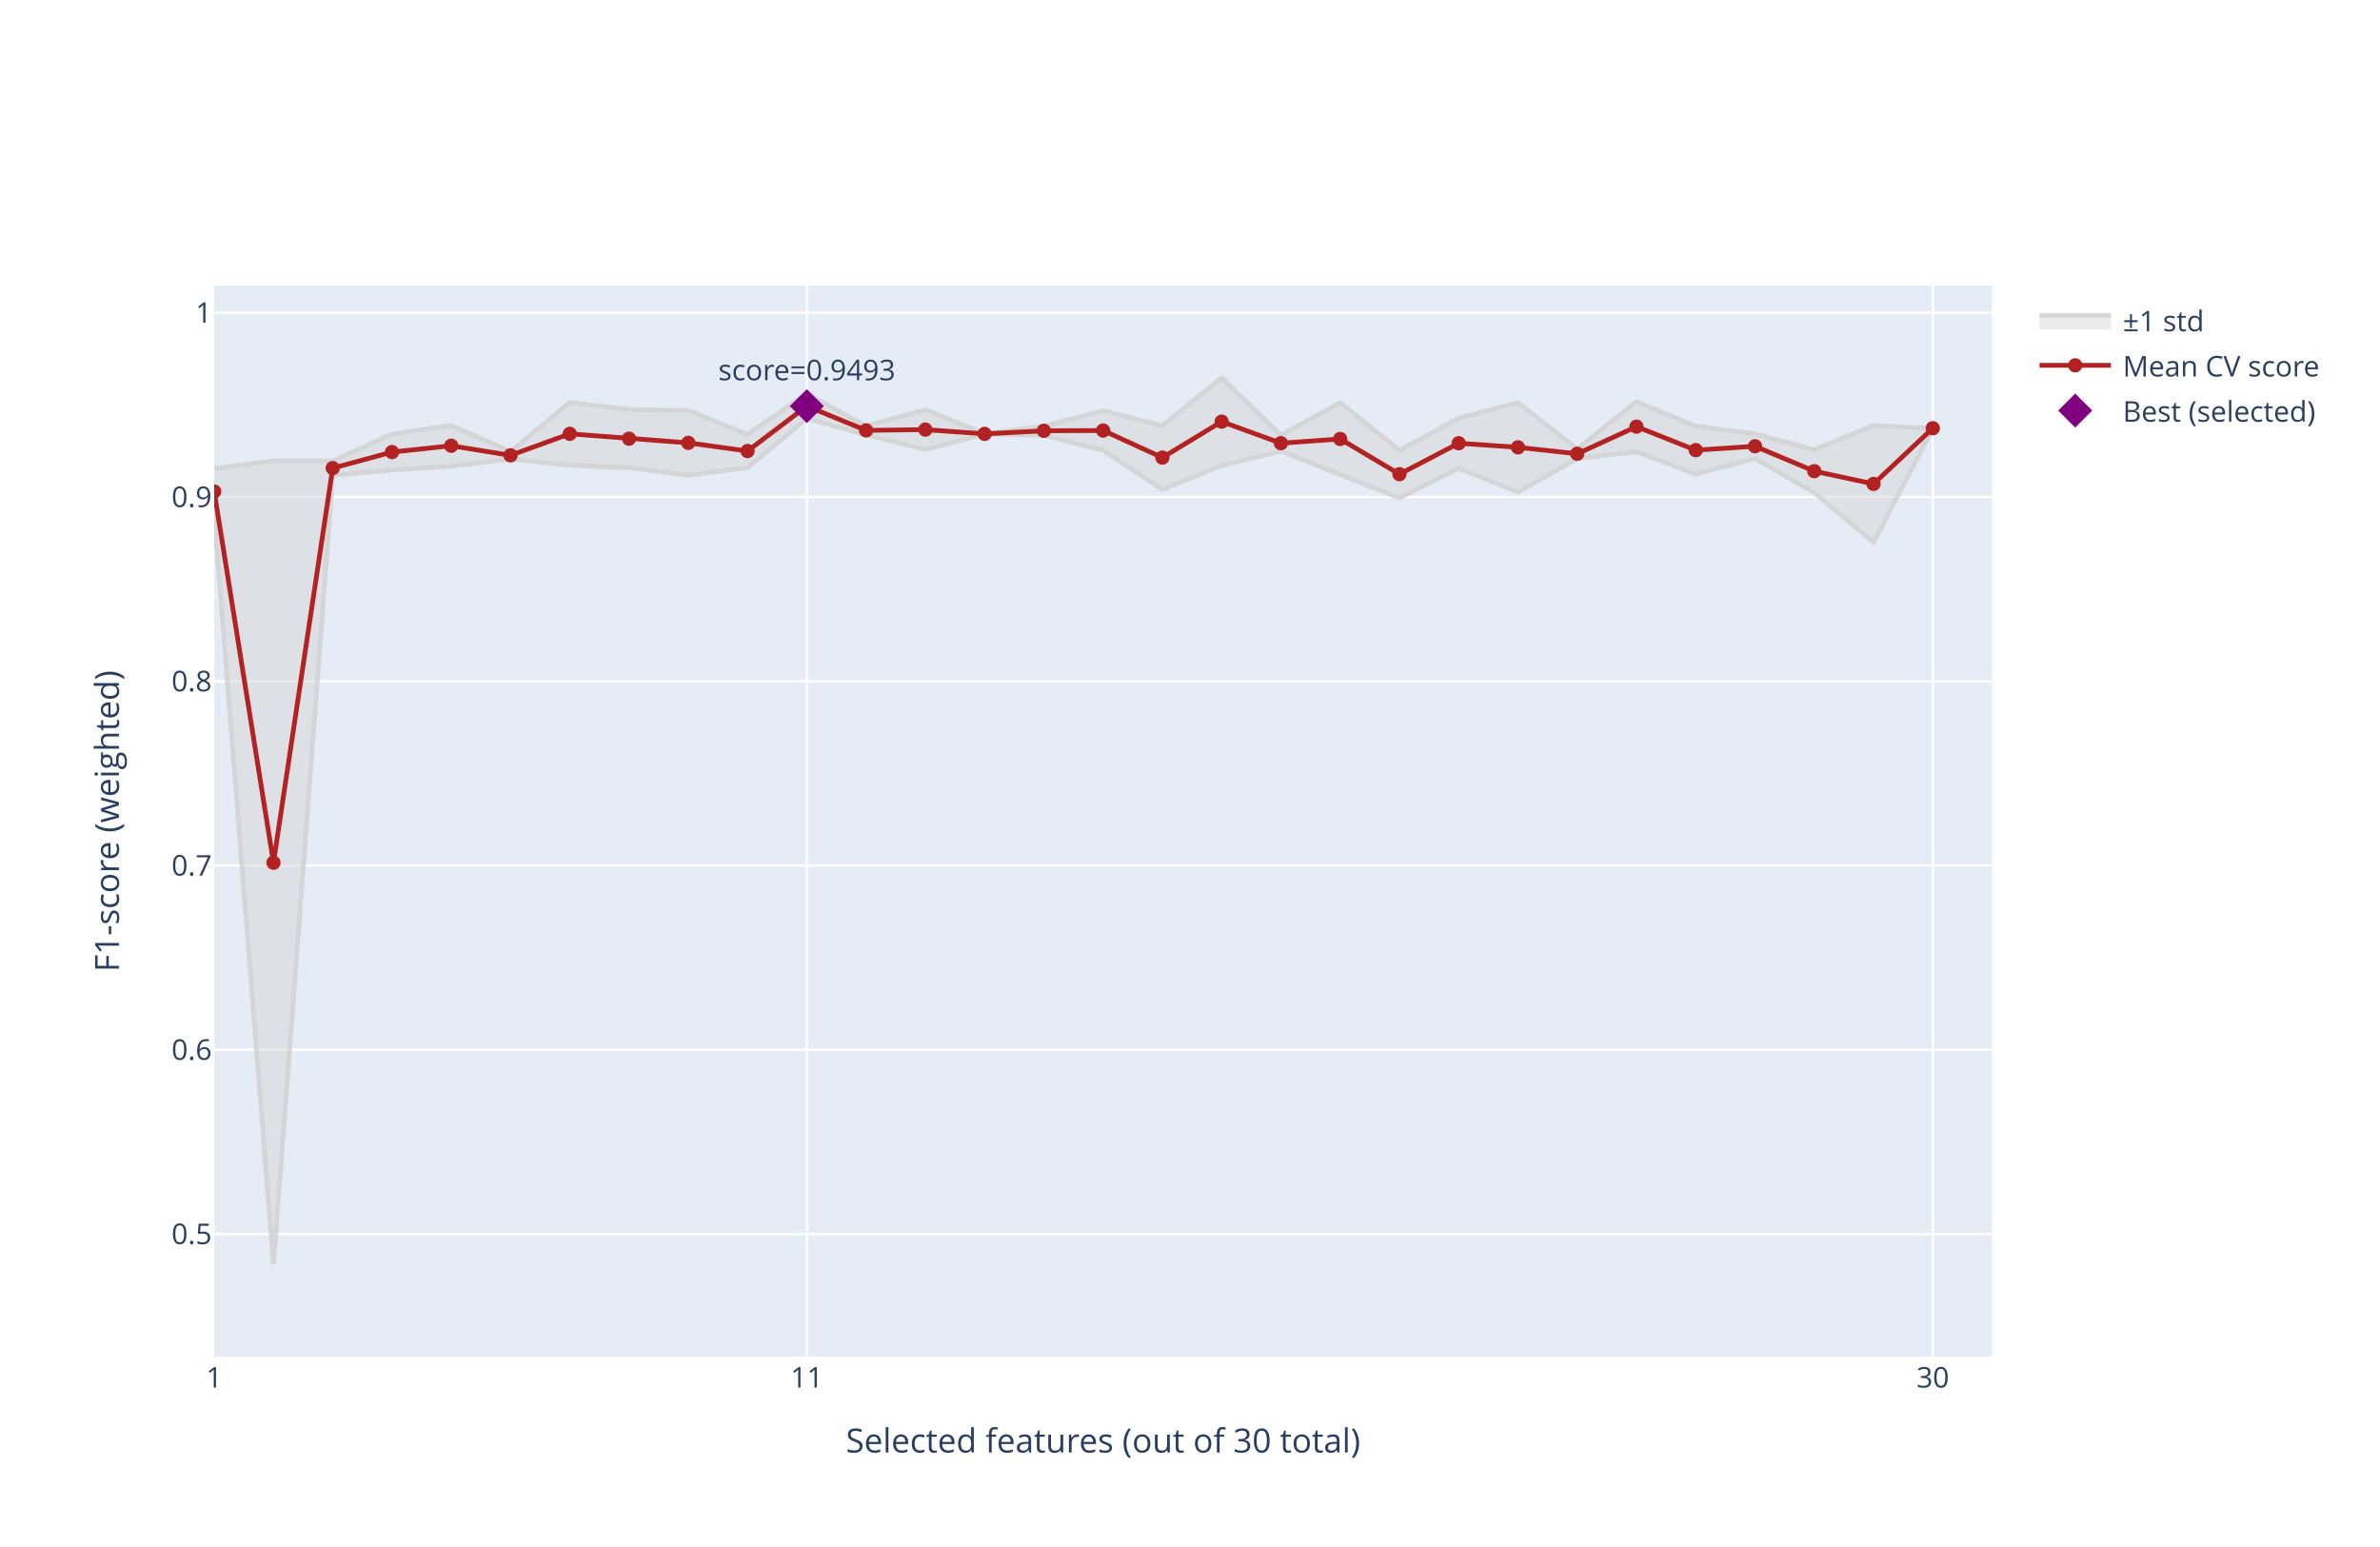
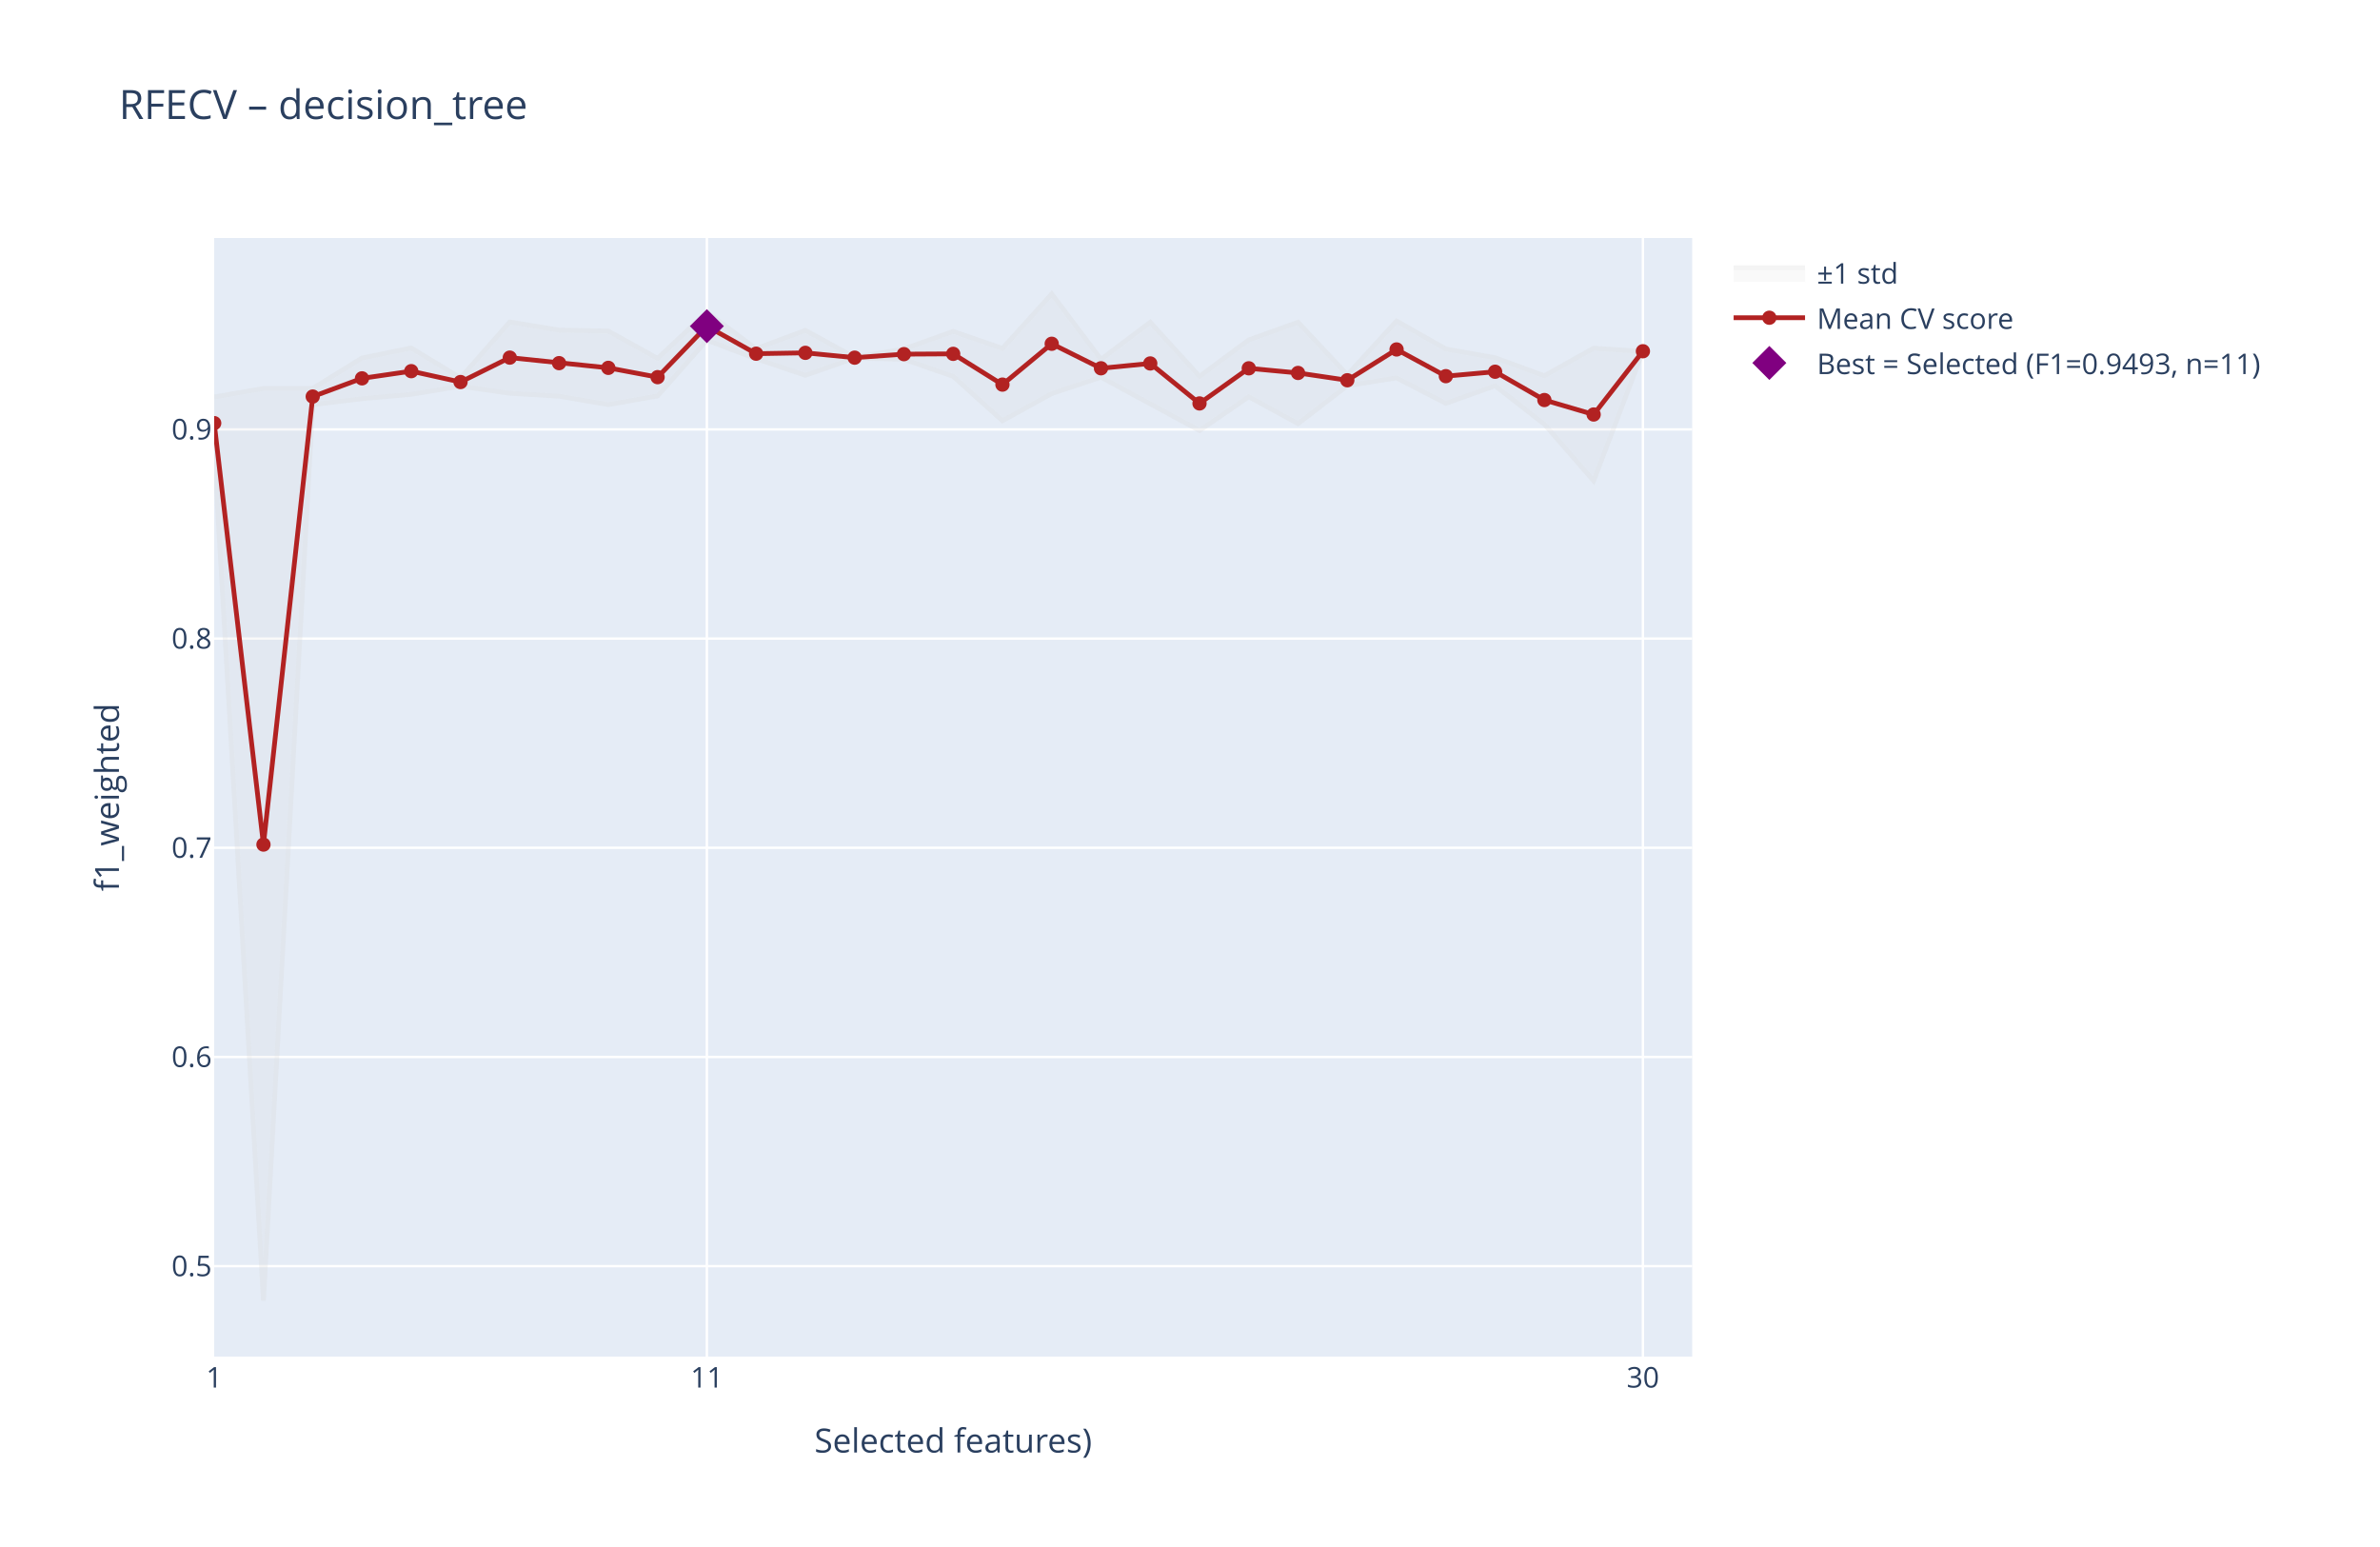
<svg xmlns="http://www.w3.org/2000/svg" class="main-svg" width="1000" height="650" style="" viewBox="0 0 1000 650">
  <rect x="0" y="0" width="1000" height="650" style="fill: rgb(255, 255, 255); fill-opacity: 1;" />
-   <defs id="defs-df5849">
+   <defs id="defs-8545bb">
    <g class="clips">
-       <clipPath id="clipdf5849xyplot" class="plotclip">
-         <rect width="747" height="450" />
-       </clipPath>
-       <clipPath class="axesclip" id="clipdf5849x">
-         <rect x="90" y="0" width="747" height="650" />
-       </clipPath>
-       <clipPath class="axesclip" id="clipdf5849y">
-         <rect x="0" y="120" width="1000" height="450" />
-       </clipPath>
-       <clipPath class="axesclip" id="clipdf5849xy">
-         <rect x="90" y="120" width="747" height="450" />
+       <clipPath id="clip8545bbxyplot" class="plotclip">
+         <rect width="621" height="470" />
+       </clipPath>
+       <clipPath class="axesclip" id="clip8545bbx">
+         <rect x="90" y="0" width="621" height="650" />
+       </clipPath>
+       <clipPath class="axesclip" id="clip8545bby">
+         <rect x="0" y="100" width="1000" height="470" />
+       </clipPath>
+       <clipPath class="axesclip" id="clip8545bbxy">
+         <rect x="90" y="100" width="621" height="470" />
      </clipPath>
    </g>
    <g class="gradients" />
    <g class="patterns" />
  </defs>
  <g class="bglayer">
-     <rect class="bg" x="90" y="120" width="747" height="450" style="fill: rgb(229, 236, 246); fill-opacity: 1; stroke-width: 0;" />
+     <rect class="bg" x="90" y="100" width="621" height="470" style="fill: rgb(229, 236, 246); fill-opacity: 1; stroke-width: 0;" />
  </g>
  <g class="layer-below">
    <g class="imagelayer" />
    <g class="shapelayer" />
  </g>
  <g class="cartesianlayer">
    <g class="subplot xy">
      <g class="layer-subplot">
        <g class="shapelayer" />
        <g class="imagelayer" />
      </g>
      <g class="minor-gridlayer">
        <g class="x" />
        <g class="y" />
      </g>
      <g class="gridlayer">
        <g class="x">
-           <path class="xgrid crisp" transform="translate(339,0)" d="M0,120v450" style="stroke: rgb(255, 255, 255); stroke-opacity: 1; stroke-width: 1px;" />
-           <path class="xgrid crisp" transform="translate(812.1,0)" d="M0,120v450" style="stroke: rgb(255, 255, 255); stroke-opacity: 1; stroke-width: 1px;" />
+           <path class="xgrid crisp" transform="translate(297,0)" d="M0,100v470" style="stroke: rgb(255, 255, 255); stroke-opacity: 1; stroke-width: 1px;" />
+           <path class="xgrid crisp" transform="translate(690.3,0)" d="M0,100v470" style="stroke: rgb(255, 255, 255); stroke-opacity: 1; stroke-width: 1px;" />
        </g>
        <g class="y">
-           <path class="ygrid crisp" transform="translate(0,518.51)" d="M90,0h747" style="stroke: rgb(255, 255, 255); stroke-opacity: 1; stroke-width: 1px;" />
-           <path class="ygrid crisp" transform="translate(0,441.1)" d="M90,0h747" style="stroke: rgb(255, 255, 255); stroke-opacity: 1; stroke-width: 1px;" />
-           <path class="ygrid crisp" transform="translate(0,363.68)" d="M90,0h747" style="stroke: rgb(255, 255, 255); stroke-opacity: 1; stroke-width: 1px;" />
-           <path class="ygrid crisp" transform="translate(0,286.26)" d="M90,0h747" style="stroke: rgb(255, 255, 255); stroke-opacity: 1; stroke-width: 1px;" />
-           <path class="ygrid crisp" transform="translate(0,208.84)" d="M90,0h747" style="stroke: rgb(255, 255, 255); stroke-opacity: 1; stroke-width: 1px;" />
-           <path class="ygrid crisp" transform="translate(0,131.43)" d="M90,0h747" style="stroke: rgb(255, 255, 255); stroke-opacity: 1; stroke-width: 1px;" />
+           <path class="ygrid crisp" transform="translate(0,531.99)" d="M90,0h621" style="stroke: rgb(255, 255, 255); stroke-opacity: 1; stroke-width: 1px;" />
+           <path class="ygrid crisp" transform="translate(0,444.1)" d="M90,0h621" style="stroke: rgb(255, 255, 255); stroke-opacity: 1; stroke-width: 1px;" />
+           <path class="ygrid crisp" transform="translate(0,356.21)" d="M90,0h621" style="stroke: rgb(255, 255, 255); stroke-opacity: 1; stroke-width: 1px;" />
+           <path class="ygrid crisp" transform="translate(0,268.31)" d="M90,0h621" style="stroke: rgb(255, 255, 255); stroke-opacity: 1; stroke-width: 1px;" />
+           <path class="ygrid crisp" transform="translate(0,180.42)" d="M90,0h621" style="stroke: rgb(255, 255, 255); stroke-opacity: 1; stroke-width: 1px;" />
        </g>
      </g>
      <g class="zerolinelayer" />
      <g class="layer-between">
        <g class="shapelayer" />
        <g class="imagelayer" />
      </g>
      <path class="xlines-below" />
      <path class="ylines-below" />
      <g class="overlines-below" />
      <g class="xaxislayer-below" />
      <g class="yaxislayer-below" />
      <g class="overaxes-below" />
      <g class="overplot">
-         <g class="xy" transform="translate(90,120)" clip-path="url(#clipdf5849xyplot)">
+         <g class="xy" transform="translate(90,100)" clip-path="url(#clip8545bbxyplot)">
          <g class="scatterlayer mlayer">
-             <g class="trace scatter traceaec026" style="stroke-miterlimit: 2; opacity: 0.9;">
+             <g class="trace scatter trace91c505" style="stroke-miterlimit: 2; opacity: 0.25;">
              <g class="fills">
                <g>
-                   <path class="js-fill" d="M0,76.84L24.9,73.69L49.8,73.69L74.7,62.42L99.6,58.72L124.5,69.78L149.4,49.08L174.3,52.09L199.2,52.45L224.1,62.55L249,45.46L273.9,58.96L298.8,52.17L323.7,62.19L348.6,59.08L373.5,52.56L398.4,58.87L423.3,38.71L448.2,62.91L473.1,49.18L498,69.21L522.9,55.71L547.8,49.18L572.7,68.64L597.6,48.73L622.5,59.08L647.4,62.31L672.3,68.99L697.2,58.79L722.1,59.99L697.2,107.86L672.3,86.95L647.4,72.7L622.5,79.21L597.6,69.78L572.7,72.67L547.8,86.73L522.9,76.76L498,89.26L448.2,69.53L423.3,75.59L398.4,85.65L373.5,69.22L348.6,62.91L323.7,62.41L298.8,68.84L273.9,62.69L249,55.81L224.1,76.47L199.2,79.69L174.3,76.55L149.4,75.47L124.5,72.86L99.6,75.86L74.7,77.49L49.8,79.69L24.9,411.29L0,96.21Z" style="fill: rgb(211, 211, 211); fill-opacity: 0.5; stroke-width: 0;" />
+                   <path class="js-fill" d="M0,66.79L20.7,63.21L41.4,63.21L62.1,50.42L82.8,46.22L103.5,58.78L124.2,35.28L144.9,38.7L165.6,39.1L186.3,50.57L207,31.17L227.7,46.5L248.4,38.79L269.1,50.15L289.8,46.63L310.5,39.23L331.2,46.39L351.9,23.5L372.6,50.98L393.3,35.39L414,58.13L434.7,42.8L455.4,35.39L476.1,57.48L496.8,34.88L517.5,46.63L538.2,50.29L558.9,57.88L579.6,46.3L600.3,47.66L579.6,102.01L558.9,78.27L538.2,62.09L517.5,69.48L496.8,58.78L476.1,62.06L455.4,78.01L434.7,66.7L414,80.89L372.6,58.49L351.9,65.37L331.2,76.8L310.5,58.14L289.8,50.98L269.1,50.41L248.4,57.71L227.7,50.73L207,42.92L186.3,66.37L165.6,70.02L144.9,66.47L124.2,65.24L103.5,62.27L82.8,65.68L62.1,67.53L41.4,70.02L20.7,446.5L0,88.79Z" style="fill: rgb(211, 211, 211); fill-opacity: 0.5; stroke-width: 0;" />
                </g>
              </g>
              <g class="errorbars" />
              <g class="lines">
-                 <path class="js-line" d="M0,76.84L24.9,73.69L49.8,73.69L74.7,62.42L99.6,58.72L124.5,69.78L149.4,49.08L174.3,52.09L199.2,52.45L224.1,62.55L249,45.46L273.9,58.96L298.8,52.17L323.7,62.19L348.6,59.08L373.5,52.56L398.4,58.87L423.3,38.71L448.2,62.91L473.1,49.18L498,69.21L522.9,55.71L547.8,49.18L572.7,68.64L597.6,48.73L622.5,59.08L647.4,62.31L672.3,68.99L697.2,58.79L722.1,59.99L697.2,107.86L672.3,86.95L647.4,72.7L622.5,79.21L597.6,69.78L572.7,72.67L547.8,86.73L522.9,76.76L498,89.26L448.2,69.53L423.3,75.59L398.4,85.65L373.5,69.22L348.6,62.91L323.7,62.41L298.8,68.84L273.9,62.69L249,55.81L224.1,76.47L199.2,79.69L174.3,76.55L149.4,75.47L124.5,72.86L99.6,75.86L74.7,77.49L49.8,79.69L24.9,411.29L0,96.21" style="vector-effect: none; fill: none; stroke: rgb(211, 211, 211); stroke-opacity: 1; stroke-width: 2px; opacity: 1;" />
+                 <path class="js-line" d="M0,66.79L20.7,63.21L41.4,63.21L62.1,50.42L82.8,46.22L103.5,58.78L124.2,35.28L144.9,38.7L165.6,39.1L186.3,50.57L207,31.17L227.7,46.5L248.4,38.79L269.1,50.15L289.8,46.63L310.5,39.23L331.2,46.39L351.9,23.5L372.6,50.98L393.3,35.39L414,58.13L434.7,42.8L455.4,35.39L476.1,57.48L496.8,34.88L517.5,46.63L538.2,50.29L558.9,57.88L579.6,46.3L600.3,47.66L579.6,102.01L558.9,78.27L538.2,62.09L517.5,69.48L496.8,58.78L476.1,62.06L455.4,78.01L434.7,66.7L414,80.89L372.6,58.49L351.9,65.37L331.2,76.8L310.5,58.14L289.8,50.98L269.1,50.41L248.4,57.71L227.7,50.73L207,42.92L186.3,66.37L165.6,70.02L144.9,66.47L124.2,65.24L103.5,62.27L82.8,65.68L62.1,67.53L41.4,70.02L20.7,446.5L0,88.79" style="vector-effect: none; fill: none; stroke: rgb(211, 211, 211); stroke-opacity: 1; stroke-width: 2px; opacity: 1;" />
              </g>
              <g class="points" />
              <g class="text" />
            </g>
-             <g class="trace scatter trace64ae48" style="stroke-miterlimit: 2; opacity: 1;">
+             <g class="trace scatter tracedba526" style="stroke-miterlimit: 2; opacity: 1;">
              <g class="fills" />
              <g class="errorbars" />
              <g class="lines">
-                 <path class="js-line" d="M0,86.53L24.9,242.49L49.8,76.69L74.7,69.95L99.6,67.29L124.5,71.32L149.4,62.28L199.2,66.07L224.1,69.51L249,50.64L273.9,60.83L298.8,60.51L323.7,62.3L348.6,61L373.5,60.89L398.4,72.26L423.3,57.15L448.2,66.22L473.1,64.43L498,79.23L522.9,66.23L547.8,67.95L572.7,70.66L597.6,59.26L622.5,69.14L647.4,67.5L672.3,77.97L697.2,83.33L722.1,59.92" style="vector-effect: none; fill: none; stroke: rgb(178, 34, 34); stroke-opacity: 1; stroke-width: 2px; opacity: 1;" />
+                 <path class="js-line" d="M0,77.79L20.7,254.86L41.4,66.62L62.1,58.97L82.8,55.95L103.5,60.52L124.2,50.26L165.6,54.56L186.3,58.47L207,37.05L227.7,48.61L248.4,48.25L269.1,50.28L289.8,48.8L310.5,48.68L331.2,61.6L351.9,44.44L372.6,54.74L393.3,52.71L414,69.51L434.7,54.75L455.4,56.7L476.1,59.77L496.8,46.83L517.5,58.05L538.2,56.19L558.9,68.08L579.6,74.16L600.3,47.58" style="vector-effect: none; fill: none; stroke: rgb(178, 34, 34); stroke-opacity: 1; stroke-width: 2px; opacity: 1;" />
              </g>
              <g class="points">
-                 <path class="point" transform="translate(0,86.53)" d="M3,0A3,3 0 1,1 0,-3A3,3 0 0,1 3,0Z" style="opacity: 1; stroke-width: 0px; fill: rgb(178, 34, 34); fill-opacity: 1;" />
-                 <path class="point" transform="translate(24.9,242.49)" d="M3,0A3,3 0 1,1 0,-3A3,3 0 0,1 3,0Z" style="opacity: 1; stroke-width: 0px; fill: rgb(178, 34, 34); fill-opacity: 1;" />
-                 <path class="point" transform="translate(49.8,76.69)" d="M3,0A3,3 0 1,1 0,-3A3,3 0 0,1 3,0Z" style="opacity: 1; stroke-width: 0px; fill: rgb(178, 34, 34); fill-opacity: 1;" />
-                 <path class="point" transform="translate(74.7,69.95)" d="M3,0A3,3 0 1,1 0,-3A3,3 0 0,1 3,0Z" style="opacity: 1; stroke-width: 0px; fill: rgb(178, 34, 34); fill-opacity: 1;" />
-                 <path class="point" transform="translate(99.6,67.29)" d="M3,0A3,3 0 1,1 0,-3A3,3 0 0,1 3,0Z" style="opacity: 1; stroke-width: 0px; fill: rgb(178, 34, 34); fill-opacity: 1;" />
-                 <path class="point" transform="translate(124.5,71.32)" d="M3,0A3,3 0 1,1 0,-3A3,3 0 0,1 3,0Z" style="opacity: 1; stroke-width: 0px; fill: rgb(178, 34, 34); fill-opacity: 1;" />
-                 <path class="point" transform="translate(149.4,62.28)" d="M3,0A3,3 0 1,1 0,-3A3,3 0 0,1 3,0Z" style="opacity: 1; stroke-width: 0px; fill: rgb(178, 34, 34); fill-opacity: 1;" />
-                 <path class="point" transform="translate(174.3,64.32)" d="M3,0A3,3 0 1,1 0,-3A3,3 0 0,1 3,0Z" style="opacity: 1; stroke-width: 0px; fill: rgb(178, 34, 34); fill-opacity: 1;" />
-                 <path class="point" transform="translate(199.2,66.07)" d="M3,0A3,3 0 1,1 0,-3A3,3 0 0,1 3,0Z" style="opacity: 1; stroke-width: 0px; fill: rgb(178, 34, 34); fill-opacity: 1;" />
-                 <path class="point" transform="translate(224.1,69.51)" d="M3,0A3,3 0 1,1 0,-3A3,3 0 0,1 3,0Z" style="opacity: 1; stroke-width: 0px; fill: rgb(178, 34, 34); fill-opacity: 1;" />
-                 <path class="point" transform="translate(249,50.64)" d="M3,0A3,3 0 1,1 0,-3A3,3 0 0,1 3,0Z" style="opacity: 1; stroke-width: 0px; fill: rgb(178, 34, 34); fill-opacity: 1;" />
-                 <path class="point" transform="translate(273.9,60.83)" d="M3,0A3,3 0 1,1 0,-3A3,3 0 0,1 3,0Z" style="opacity: 1; stroke-width: 0px; fill: rgb(178, 34, 34); fill-opacity: 1;" />
-                 <path class="point" transform="translate(298.8,60.51)" d="M3,0A3,3 0 1,1 0,-3A3,3 0 0,1 3,0Z" style="opacity: 1; stroke-width: 0px; fill: rgb(178, 34, 34); fill-opacity: 1;" />
-                 <path class="point" transform="translate(323.7,62.3)" d="M3,0A3,3 0 1,1 0,-3A3,3 0 0,1 3,0Z" style="opacity: 1; stroke-width: 0px; fill: rgb(178, 34, 34); fill-opacity: 1;" />
-                 <path class="point" transform="translate(348.6,61)" d="M3,0A3,3 0 1,1 0,-3A3,3 0 0,1 3,0Z" style="opacity: 1; stroke-width: 0px; fill: rgb(178, 34, 34); fill-opacity: 1;" />
-                 <path class="point" transform="translate(373.5,60.89)" d="M3,0A3,3 0 1,1 0,-3A3,3 0 0,1 3,0Z" style="opacity: 1; stroke-width: 0px; fill: rgb(178, 34, 34); fill-opacity: 1;" />
-                 <path class="point" transform="translate(398.4,72.26)" d="M3,0A3,3 0 1,1 0,-3A3,3 0 0,1 3,0Z" style="opacity: 1; stroke-width: 0px; fill: rgb(178, 34, 34); fill-opacity: 1;" />
-                 <path class="point" transform="translate(423.3,57.15)" d="M3,0A3,3 0 1,1 0,-3A3,3 0 0,1 3,0Z" style="opacity: 1; stroke-width: 0px; fill: rgb(178, 34, 34); fill-opacity: 1;" />
-                 <path class="point" transform="translate(448.2,66.22)" d="M3,0A3,3 0 1,1 0,-3A3,3 0 0,1 3,0Z" style="opacity: 1; stroke-width: 0px; fill: rgb(178, 34, 34); fill-opacity: 1;" />
-                 <path class="point" transform="translate(473.1,64.43)" d="M3,0A3,3 0 1,1 0,-3A3,3 0 0,1 3,0Z" style="opacity: 1; stroke-width: 0px; fill: rgb(178, 34, 34); fill-opacity: 1;" />
-                 <path class="point" transform="translate(498,79.23)" d="M3,0A3,3 0 1,1 0,-3A3,3 0 0,1 3,0Z" style="opacity: 1; stroke-width: 0px; fill: rgb(178, 34, 34); fill-opacity: 1;" />
-                 <path class="point" transform="translate(522.9,66.23)" d="M3,0A3,3 0 1,1 0,-3A3,3 0 0,1 3,0Z" style="opacity: 1; stroke-width: 0px; fill: rgb(178, 34, 34); fill-opacity: 1;" />
-                 <path class="point" transform="translate(547.8,67.95)" d="M3,0A3,3 0 1,1 0,-3A3,3 0 0,1 3,0Z" style="opacity: 1; stroke-width: 0px; fill: rgb(178, 34, 34); fill-opacity: 1;" />
-                 <path class="point" transform="translate(572.7,70.66)" d="M3,0A3,3 0 1,1 0,-3A3,3 0 0,1 3,0Z" style="opacity: 1; stroke-width: 0px; fill: rgb(178, 34, 34); fill-opacity: 1;" />
-                 <path class="point" transform="translate(597.6,59.26)" d="M3,0A3,3 0 1,1 0,-3A3,3 0 0,1 3,0Z" style="opacity: 1; stroke-width: 0px; fill: rgb(178, 34, 34); fill-opacity: 1;" />
-                 <path class="point" transform="translate(622.5,69.14)" d="M3,0A3,3 0 1,1 0,-3A3,3 0 0,1 3,0Z" style="opacity: 1; stroke-width: 0px; fill: rgb(178, 34, 34); fill-opacity: 1;" />
-                 <path class="point" transform="translate(647.4,67.5)" d="M3,0A3,3 0 1,1 0,-3A3,3 0 0,1 3,0Z" style="opacity: 1; stroke-width: 0px; fill: rgb(178, 34, 34); fill-opacity: 1;" />
-                 <path class="point" transform="translate(672.3,77.97)" d="M3,0A3,3 0 1,1 0,-3A3,3 0 0,1 3,0Z" style="opacity: 1; stroke-width: 0px; fill: rgb(178, 34, 34); fill-opacity: 1;" />
-                 <path class="point" transform="translate(697.2,83.33)" d="M3,0A3,3 0 1,1 0,-3A3,3 0 0,1 3,0Z" style="opacity: 1; stroke-width: 0px; fill: rgb(178, 34, 34); fill-opacity: 1;" />
-                 <path class="point" transform="translate(722.1,59.92)" d="M3,0A3,3 0 1,1 0,-3A3,3 0 0,1 3,0Z" style="opacity: 1; stroke-width: 0px; fill: rgb(178, 34, 34); fill-opacity: 1;" />
+                 <path class="point" transform="translate(0,77.79)" d="M3,0A3,3 0 1,1 0,-3A3,3 0 0,1 3,0Z" style="opacity: 1; stroke-width: 0px; fill: rgb(178, 34, 34); fill-opacity: 1;" />
+                 <path class="point" transform="translate(20.7,254.86)" d="M3,0A3,3 0 1,1 0,-3A3,3 0 0,1 3,0Z" style="opacity: 1; stroke-width: 0px; fill: rgb(178, 34, 34); fill-opacity: 1;" />
+                 <path class="point" transform="translate(41.4,66.62)" d="M3,0A3,3 0 1,1 0,-3A3,3 0 0,1 3,0Z" style="opacity: 1; stroke-width: 0px; fill: rgb(178, 34, 34); fill-opacity: 1;" />
+                 <path class="point" transform="translate(62.1,58.97)" d="M3,0A3,3 0 1,1 0,-3A3,3 0 0,1 3,0Z" style="opacity: 1; stroke-width: 0px; fill: rgb(178, 34, 34); fill-opacity: 1;" />
+                 <path class="point" transform="translate(82.8,55.95)" d="M3,0A3,3 0 1,1 0,-3A3,3 0 0,1 3,0Z" style="opacity: 1; stroke-width: 0px; fill: rgb(178, 34, 34); fill-opacity: 1;" />
+                 <path class="point" transform="translate(103.5,60.52)" d="M3,0A3,3 0 1,1 0,-3A3,3 0 0,1 3,0Z" style="opacity: 1; stroke-width: 0px; fill: rgb(178, 34, 34); fill-opacity: 1;" />
+                 <path class="point" transform="translate(124.2,50.26)" d="M3,0A3,3 0 1,1 0,-3A3,3 0 0,1 3,0Z" style="opacity: 1; stroke-width: 0px; fill: rgb(178, 34, 34); fill-opacity: 1;" />
+                 <path class="point" transform="translate(144.9,52.58)" d="M3,0A3,3 0 1,1 0,-3A3,3 0 0,1 3,0Z" style="opacity: 1; stroke-width: 0px; fill: rgb(178, 34, 34); fill-opacity: 1;" />
+                 <path class="point" transform="translate(165.6,54.56)" d="M3,0A3,3 0 1,1 0,-3A3,3 0 0,1 3,0Z" style="opacity: 1; stroke-width: 0px; fill: rgb(178, 34, 34); fill-opacity: 1;" />
+                 <path class="point" transform="translate(186.3,58.47)" d="M3,0A3,3 0 1,1 0,-3A3,3 0 0,1 3,0Z" style="opacity: 1; stroke-width: 0px; fill: rgb(178, 34, 34); fill-opacity: 1;" />
+                 <path class="point" transform="translate(207,37.05)" d="M3,0A3,3 0 1,1 0,-3A3,3 0 0,1 3,0Z" style="opacity: 1; stroke-width: 0px; fill: rgb(178, 34, 34); fill-opacity: 1;" />
+                 <path class="point" transform="translate(227.7,48.61)" d="M3,0A3,3 0 1,1 0,-3A3,3 0 0,1 3,0Z" style="opacity: 1; stroke-width: 0px; fill: rgb(178, 34, 34); fill-opacity: 1;" />
+                 <path class="point" transform="translate(248.4,48.25)" d="M3,0A3,3 0 1,1 0,-3A3,3 0 0,1 3,0Z" style="opacity: 1; stroke-width: 0px; fill: rgb(178, 34, 34); fill-opacity: 1;" />
+                 <path class="point" transform="translate(269.1,50.28)" d="M3,0A3,3 0 1,1 0,-3A3,3 0 0,1 3,0Z" style="opacity: 1; stroke-width: 0px; fill: rgb(178, 34, 34); fill-opacity: 1;" />
+                 <path class="point" transform="translate(289.8,48.8)" d="M3,0A3,3 0 1,1 0,-3A3,3 0 0,1 3,0Z" style="opacity: 1; stroke-width: 0px; fill: rgb(178, 34, 34); fill-opacity: 1;" />
+                 <path class="point" transform="translate(310.5,48.68)" d="M3,0A3,3 0 1,1 0,-3A3,3 0 0,1 3,0Z" style="opacity: 1; stroke-width: 0px; fill: rgb(178, 34, 34); fill-opacity: 1;" />
+                 <path class="point" transform="translate(331.2,61.6)" d="M3,0A3,3 0 1,1 0,-3A3,3 0 0,1 3,0Z" style="opacity: 1; stroke-width: 0px; fill: rgb(178, 34, 34); fill-opacity: 1;" />
+                 <path class="point" transform="translate(351.9,44.44)" d="M3,0A3,3 0 1,1 0,-3A3,3 0 0,1 3,0Z" style="opacity: 1; stroke-width: 0px; fill: rgb(178, 34, 34); fill-opacity: 1;" />
+                 <path class="point" transform="translate(372.6,54.74)" d="M3,0A3,3 0 1,1 0,-3A3,3 0 0,1 3,0Z" style="opacity: 1; stroke-width: 0px; fill: rgb(178, 34, 34); fill-opacity: 1;" />
+                 <path class="point" transform="translate(393.3,52.71)" d="M3,0A3,3 0 1,1 0,-3A3,3 0 0,1 3,0Z" style="opacity: 1; stroke-width: 0px; fill: rgb(178, 34, 34); fill-opacity: 1;" />
+                 <path class="point" transform="translate(414,69.51)" d="M3,0A3,3 0 1,1 0,-3A3,3 0 0,1 3,0Z" style="opacity: 1; stroke-width: 0px; fill: rgb(178, 34, 34); fill-opacity: 1;" />
+                 <path class="point" transform="translate(434.7,54.75)" d="M3,0A3,3 0 1,1 0,-3A3,3 0 0,1 3,0Z" style="opacity: 1; stroke-width: 0px; fill: rgb(178, 34, 34); fill-opacity: 1;" />
+                 <path class="point" transform="translate(455.4,56.7)" d="M3,0A3,3 0 1,1 0,-3A3,3 0 0,1 3,0Z" style="opacity: 1; stroke-width: 0px; fill: rgb(178, 34, 34); fill-opacity: 1;" />
+                 <path class="point" transform="translate(476.1,59.77)" d="M3,0A3,3 0 1,1 0,-3A3,3 0 0,1 3,0Z" style="opacity: 1; stroke-width: 0px; fill: rgb(178, 34, 34); fill-opacity: 1;" />
+                 <path class="point" transform="translate(496.8,46.83)" d="M3,0A3,3 0 1,1 0,-3A3,3 0 0,1 3,0Z" style="opacity: 1; stroke-width: 0px; fill: rgb(178, 34, 34); fill-opacity: 1;" />
+                 <path class="point" transform="translate(517.5,58.05)" d="M3,0A3,3 0 1,1 0,-3A3,3 0 0,1 3,0Z" style="opacity: 1; stroke-width: 0px; fill: rgb(178, 34, 34); fill-opacity: 1;" />
+                 <path class="point" transform="translate(538.2,56.19)" d="M3,0A3,3 0 1,1 0,-3A3,3 0 0,1 3,0Z" style="opacity: 1; stroke-width: 0px; fill: rgb(178, 34, 34); fill-opacity: 1;" />
+                 <path class="point" transform="translate(558.9,68.08)" d="M3,0A3,3 0 1,1 0,-3A3,3 0 0,1 3,0Z" style="opacity: 1; stroke-width: 0px; fill: rgb(178, 34, 34); fill-opacity: 1;" />
+                 <path class="point" transform="translate(579.6,74.16)" d="M3,0A3,3 0 1,1 0,-3A3,3 0 0,1 3,0Z" style="opacity: 1; stroke-width: 0px; fill: rgb(178, 34, 34); fill-opacity: 1;" />
+                 <path class="point" transform="translate(600.3,47.58)" d="M3,0A3,3 0 1,1 0,-3A3,3 0 0,1 3,0Z" style="opacity: 1; stroke-width: 0px; fill: rgb(178, 34, 34); fill-opacity: 1;" />
              </g>
              <g class="text" />
            </g>
-             <g class="trace scatter traceff7036" style="stroke-miterlimit: 2; opacity: 1;">
+             <g class="trace scatter trace0e5554" style="stroke-miterlimit: 2; opacity: 1;">
              <g class="fills" />
              <g class="errorbars" />
              <g class="lines" />
              <g class="points">
-                 <path class="point" transform="translate(249,50.64)" d="M7.15,0L0,7.15L-7.15,0L0,-7.15Z" style="opacity: 1; stroke-width: 0px; fill: rgb(128, 0, 128); fill-opacity: 1;" />
-               </g>
-               <g class="text">
-                 <g class="textpoint" transform="translate(0,-10.875)">
-                   <text x="249" y="50.64" text-anchor="middle" style="font-family: 'Open Sans', verdana, arial, sans-serif; font-size: 12px; fill: rgb(42, 63, 95); fill-opacity: 1; white-space: pre;">score=0.9493</text>
-                 </g>
-               </g>
+                 <path class="point" transform="translate(207,37.05)" d="M7.15,0L0,7.15L-7.15,0L0,-7.15Z" style="opacity: 1; stroke-width: 0px; fill: rgb(128, 0, 128); fill-opacity: 1;" />
+               </g>
+               <g class="text" />
            </g>
          </g>
        </g>
      </g>
      <g class="zerolinelayer-above" />
      <path class="xlines-above crisp" d="M0,0" style="fill: none;" />
      <path class="ylines-above crisp" d="M0,0" style="fill: none;" />
      <g class="overlines-above" />
      <g class="xaxislayer-above">
        <g class="xtick">
          <text text-anchor="middle" x="0" y="583" transform="translate(90,0)" style="font-family: 'Open Sans', verdana, arial, sans-serif; font-size: 12px; fill: rgb(42, 63, 95); fill-opacity: 1; white-space: pre;">1</text>
        </g>
        <g class="xtick">
-           <text text-anchor="middle" x="0" y="583" style="font-family: 'Open Sans', verdana, arial, sans-serif; font-size: 12px; fill: rgb(42, 63, 95); fill-opacity: 1; white-space: pre;" transform="translate(339,0)">11</text>
+           <text text-anchor="middle" x="0" y="583" style="font-family: 'Open Sans', verdana, arial, sans-serif; font-size: 12px; fill: rgb(42, 63, 95); fill-opacity: 1; white-space: pre;" transform="translate(297,0)">11</text>
        </g>
        <g class="xtick">
-           <text text-anchor="middle" x="0" y="583" style="font-family: 'Open Sans', verdana, arial, sans-serif; font-size: 12px; fill: rgb(42, 63, 95); fill-opacity: 1; white-space: pre;" transform="translate(812.1,0)">30</text>
+           <text text-anchor="middle" x="0" y="583" style="font-family: 'Open Sans', verdana, arial, sans-serif; font-size: 12px; fill: rgb(42, 63, 95); fill-opacity: 1; white-space: pre;" transform="translate(690.3,0)">30</text>
        </g>
      </g>
      <g class="yaxislayer-above">
        <g class="ytick">
-           <text text-anchor="end" x="89" y="4.2" transform="translate(0,518.51)" style="font-family: 'Open Sans', verdana, arial, sans-serif; font-size: 12px; fill: rgb(42, 63, 95); fill-opacity: 1; white-space: pre;">0.5</text>
-         </g>
-         <g class="ytick">
-           <text text-anchor="end" x="89" y="4.2" style="font-family: 'Open Sans', verdana, arial, sans-serif; font-size: 12px; fill: rgb(42, 63, 95); fill-opacity: 1; white-space: pre;" transform="translate(0,441.1)">0.6</text>
-         </g>
-         <g class="ytick">
-           <text text-anchor="end" x="89" y="4.2" style="font-family: 'Open Sans', verdana, arial, sans-serif; font-size: 12px; fill: rgb(42, 63, 95); fill-opacity: 1; white-space: pre;" transform="translate(0,363.68)">0.7</text>
-         </g>
-         <g class="ytick">
-           <text text-anchor="end" x="89" y="4.2" style="font-family: 'Open Sans', verdana, arial, sans-serif; font-size: 12px; fill: rgb(42, 63, 95); fill-opacity: 1; white-space: pre;" transform="translate(0,286.26)">0.8</text>
-         </g>
-         <g class="ytick">
-           <text text-anchor="end" x="89" y="4.2" style="font-family: 'Open Sans', verdana, arial, sans-serif; font-size: 12px; fill: rgb(42, 63, 95); fill-opacity: 1; white-space: pre;" transform="translate(0,208.84)">0.9</text>
-         </g>
-         <g class="ytick">
-           <text text-anchor="end" x="89" y="4.2" style="font-family: 'Open Sans', verdana, arial, sans-serif; font-size: 12px; fill: rgb(42, 63, 95); fill-opacity: 1; white-space: pre;" transform="translate(0,131.43)">1</text>
+           <text text-anchor="end" x="89" y="4.2" transform="translate(0,531.99)" style="font-family: 'Open Sans', verdana, arial, sans-serif; font-size: 12px; fill: rgb(42, 63, 95); fill-opacity: 1; white-space: pre;">0.5</text>
+         </g>
+         <g class="ytick">
+           <text text-anchor="end" x="89" y="4.2" style="font-family: 'Open Sans', verdana, arial, sans-serif; font-size: 12px; fill: rgb(42, 63, 95); fill-opacity: 1; white-space: pre;" transform="translate(0,444.1)">0.6</text>
+         </g>
+         <g class="ytick">
+           <text text-anchor="end" x="89" y="4.2" style="font-family: 'Open Sans', verdana, arial, sans-serif; font-size: 12px; fill: rgb(42, 63, 95); fill-opacity: 1; white-space: pre;" transform="translate(0,356.21)">0.7</text>
+         </g>
+         <g class="ytick">
+           <text text-anchor="end" x="89" y="4.2" style="font-family: 'Open Sans', verdana, arial, sans-serif; font-size: 12px; fill: rgb(42, 63, 95); fill-opacity: 1; white-space: pre;" transform="translate(0,268.31)">0.8</text>
+         </g>
+         <g class="ytick">
+           <text text-anchor="end" x="89" y="4.2" style="font-family: 'Open Sans', verdana, arial, sans-serif; font-size: 12px; fill: rgb(42, 63, 95); fill-opacity: 1; white-space: pre;" transform="translate(0,180.42)">0.9</text>
        </g>
      </g>
      <g class="overaxes-above" />
    </g>
  </g>
  <g class="polarlayer" />
  <g class="smithlayer" />
  <g class="ternarylayer" />
  <g class="geolayer" />
  <g class="funnelarealayer" />
  <g class="pielayer" />
  <g class="iciclelayer" />
  <g class="treemaplayer" />
  <g class="sunburstlayer" />
  <g class="glimages" />
-   <defs id="topdefs-df5849">
+   <defs id="topdefs-8545bb">
    <g class="clips" />
-     <clipPath id="legenddf5849">
-       <rect width="136" height="67" x="0" y="0" />
+     <clipPath id="legend8545bb">
+       <rect width="265" height="67" x="0" y="0" />
    </clipPath>
  </defs>
  <g class="layer-above">
    <g class="imagelayer" />
    <g class="shapelayer" />
  </g>
  <g class="infolayer">
-     <g class="legend" pointer-events="all" transform="translate(851.94,120)">
-       <rect class="bg" shape-rendering="crispEdges" style="stroke: rgb(68, 68, 68); stroke-opacity: 1; fill: rgb(255, 255, 255); fill-opacity: 1; stroke-width: 0px;" width="136" height="67" x="0" y="0" />
-       <g class="scrollbox" transform="" clip-path="url(#legenddf5849)">
+     <g class="legend" pointer-events="all" transform="translate(723.42,100)">
+       <rect class="bg" shape-rendering="crispEdges" style="stroke: rgb(68, 68, 68); stroke-opacity: 1; fill: rgb(255, 255, 255); fill-opacity: 1; stroke-width: 0px;" width="265" height="67" x="0" y="0" />
+       <g class="scrollbox" transform="" clip-path="url(#legend8545bb)">
        <g class="groups">
          <g class="traces" transform="translate(0,14.5)" style="opacity: 1;">
            <text class="legendtext" text-anchor="start" x="40" y="4.68" style="font-family: 'Open Sans', verdana, arial, sans-serif; font-size: 12px; fill: rgb(42, 63, 95); fill-opacity: 1; white-space: pre;">±1 std</text>
-             <g class="layers" style="opacity: 0.9;">
+             <g class="layers" style="opacity: 0.25;">
              <g class="legendfill">
                <path class="js-fill" d="M5,-2h30v6h-30z" style="stroke-width: 0; fill: rgb(211, 211, 211); fill-opacity: 0.5;" />
              </g>
              <g class="legendlines">
                <path class="js-line" d="M5,-2h30" style="fill: none; stroke: rgb(211, 211, 211); stroke-opacity: 1; stroke-width: 2px;" />
              </g>
              <g class="legendsymbols">
                <g class="legendpoints" />
              </g>
            </g>
-             <rect class="legendtoggle" x="0" y="-9.5" width="130.922" height="19" style="fill: rgb(0, 0, 0); fill-opacity: 0;" />
+             <rect class="legendtoggle" x="0" y="-9.5" width="259.25" height="19" style="fill: rgb(0, 0, 0); fill-opacity: 0;" />
          </g>
          <g class="traces" transform="translate(0,33.5)" style="opacity: 1;">
            <text class="legendtext" text-anchor="start" x="40" y="4.68" style="font-family: 'Open Sans', verdana, arial, sans-serif; font-size: 12px; fill: rgb(42, 63, 95); fill-opacity: 1; white-space: pre;">Mean CV score</text>
            <g class="layers" style="opacity: 1;">
              <g class="legendfill" />
              <g class="legendlines">
                <path class="js-line" d="M5,0h30" style="fill: none; stroke: rgb(178, 34, 34); stroke-opacity: 1; stroke-width: 2px;" />
              </g>
              <g class="legendsymbols">
                <g class="legendpoints">
                  <path class="scatterpts" transform="translate(20,0)" d="M3,0A3,3 0 1,1 0,-3A3,3 0 0,1 3,0Z" style="opacity: 1; stroke-width: 0px; fill: rgb(178, 34, 34); fill-opacity: 1;" />
                </g>
              </g>
            </g>
-             <rect class="legendtoggle" x="0" y="-9.5" width="130.922" height="19" style="fill: rgb(0, 0, 0); fill-opacity: 0;" />
+             <rect class="legendtoggle" x="0" y="-9.5" width="259.25" height="19" style="fill: rgb(0, 0, 0); fill-opacity: 0;" />
          </g>
          <g class="traces" transform="translate(0,52.5)" style="opacity: 1;">
-             <text class="legendtext" text-anchor="start" x="40" y="4.68" style="font-family: 'Open Sans', verdana, arial, sans-serif; font-size: 12px; fill: rgb(42, 63, 95); fill-opacity: 1; white-space: pre;">Best (selected)</text>
+             <text class="legendtext" text-anchor="start" x="40" y="4.68" style="font-family: 'Open Sans', verdana, arial, sans-serif; font-size: 12px; fill: rgb(42, 63, 95); fill-opacity: 1; white-space: pre;">Best = Selected (F1=0.9493, n=11)</text>
            <g class="layers" style="opacity: 1;">
              <g class="legendfill" />
              <g class="legendlines" />
              <g class="legendsymbols">
                <g class="legendpoints">
                  <path class="scatterpts" transform="translate(20,0)" d="M7.15,0L0,7.15L-7.15,0L0,-7.15Z" style="opacity: 1; stroke-width: 0px; fill: rgb(128, 0, 128); fill-opacity: 1;" />
                </g>
              </g>
            </g>
-             <rect class="legendtoggle" x="0" y="-9.5" width="130.922" height="19" style="fill: rgb(0, 0, 0); fill-opacity: 0;" />
+             <rect class="legendtoggle" x="0" y="-9.5" width="259.25" height="19" style="fill: rgb(0, 0, 0); fill-opacity: 0;" />
          </g>
        </g>
      </g>
      <rect class="scrollbar" rx="20" ry="3" width="0" height="0" style="fill: rgb(128, 139, 164); fill-opacity: 1;" x="0" y="0" />
    </g>
-     <g class="g-gtitle" />
+     <g class="g-gtitle">
+       <text class="gtitle" x="50" y="50" text-anchor="start" dy="0em" style="opacity: 1; font-family: 'Open Sans', verdana, arial, sans-serif; font-size: 17px; fill: rgb(42, 63, 95); fill-opacity: 1; white-space: pre;">RFECV – decision_tree</text>
+     </g>
    <g class="g-xtitle">
-       <text class="xtitle" x="463.5" y="610.3" text-anchor="middle" style="opacity: 1; font-family: 'Open Sans', verdana, arial, sans-serif; font-size: 14px; fill: rgb(42, 63, 95); fill-opacity: 1; white-space: pre;">Selected features (out of 30 total)</text>
+       <text class="xtitle" x="400.5" y="610.3" text-anchor="middle" style="opacity: 1; font-family: 'Open Sans', verdana, arial, sans-serif; font-size: 14px; fill: rgb(42, 63, 95); fill-opacity: 1; white-space: pre;">Selected features)</text>
    </g>
    <g class="g-ytitle">
-       <text class="ytitle" transform="rotate(-90,49.975,345)" x="49.975" y="345" text-anchor="middle" style="opacity: 1; font-family: 'Open Sans', verdana, arial, sans-serif; font-size: 14px; fill: rgb(42, 63, 95); fill-opacity: 1; white-space: pre;">F1-score (weighted)</text>
+       <text class="ytitle" transform="rotate(-90,49.975,335)" x="49.975" y="335" text-anchor="middle" style="opacity: 1; font-family: 'Open Sans', verdana, arial, sans-serif; font-size: 14px; fill: rgb(42, 63, 95); fill-opacity: 1; white-space: pre;">f1_weighted</text>
    </g>
  </g>
</svg>
